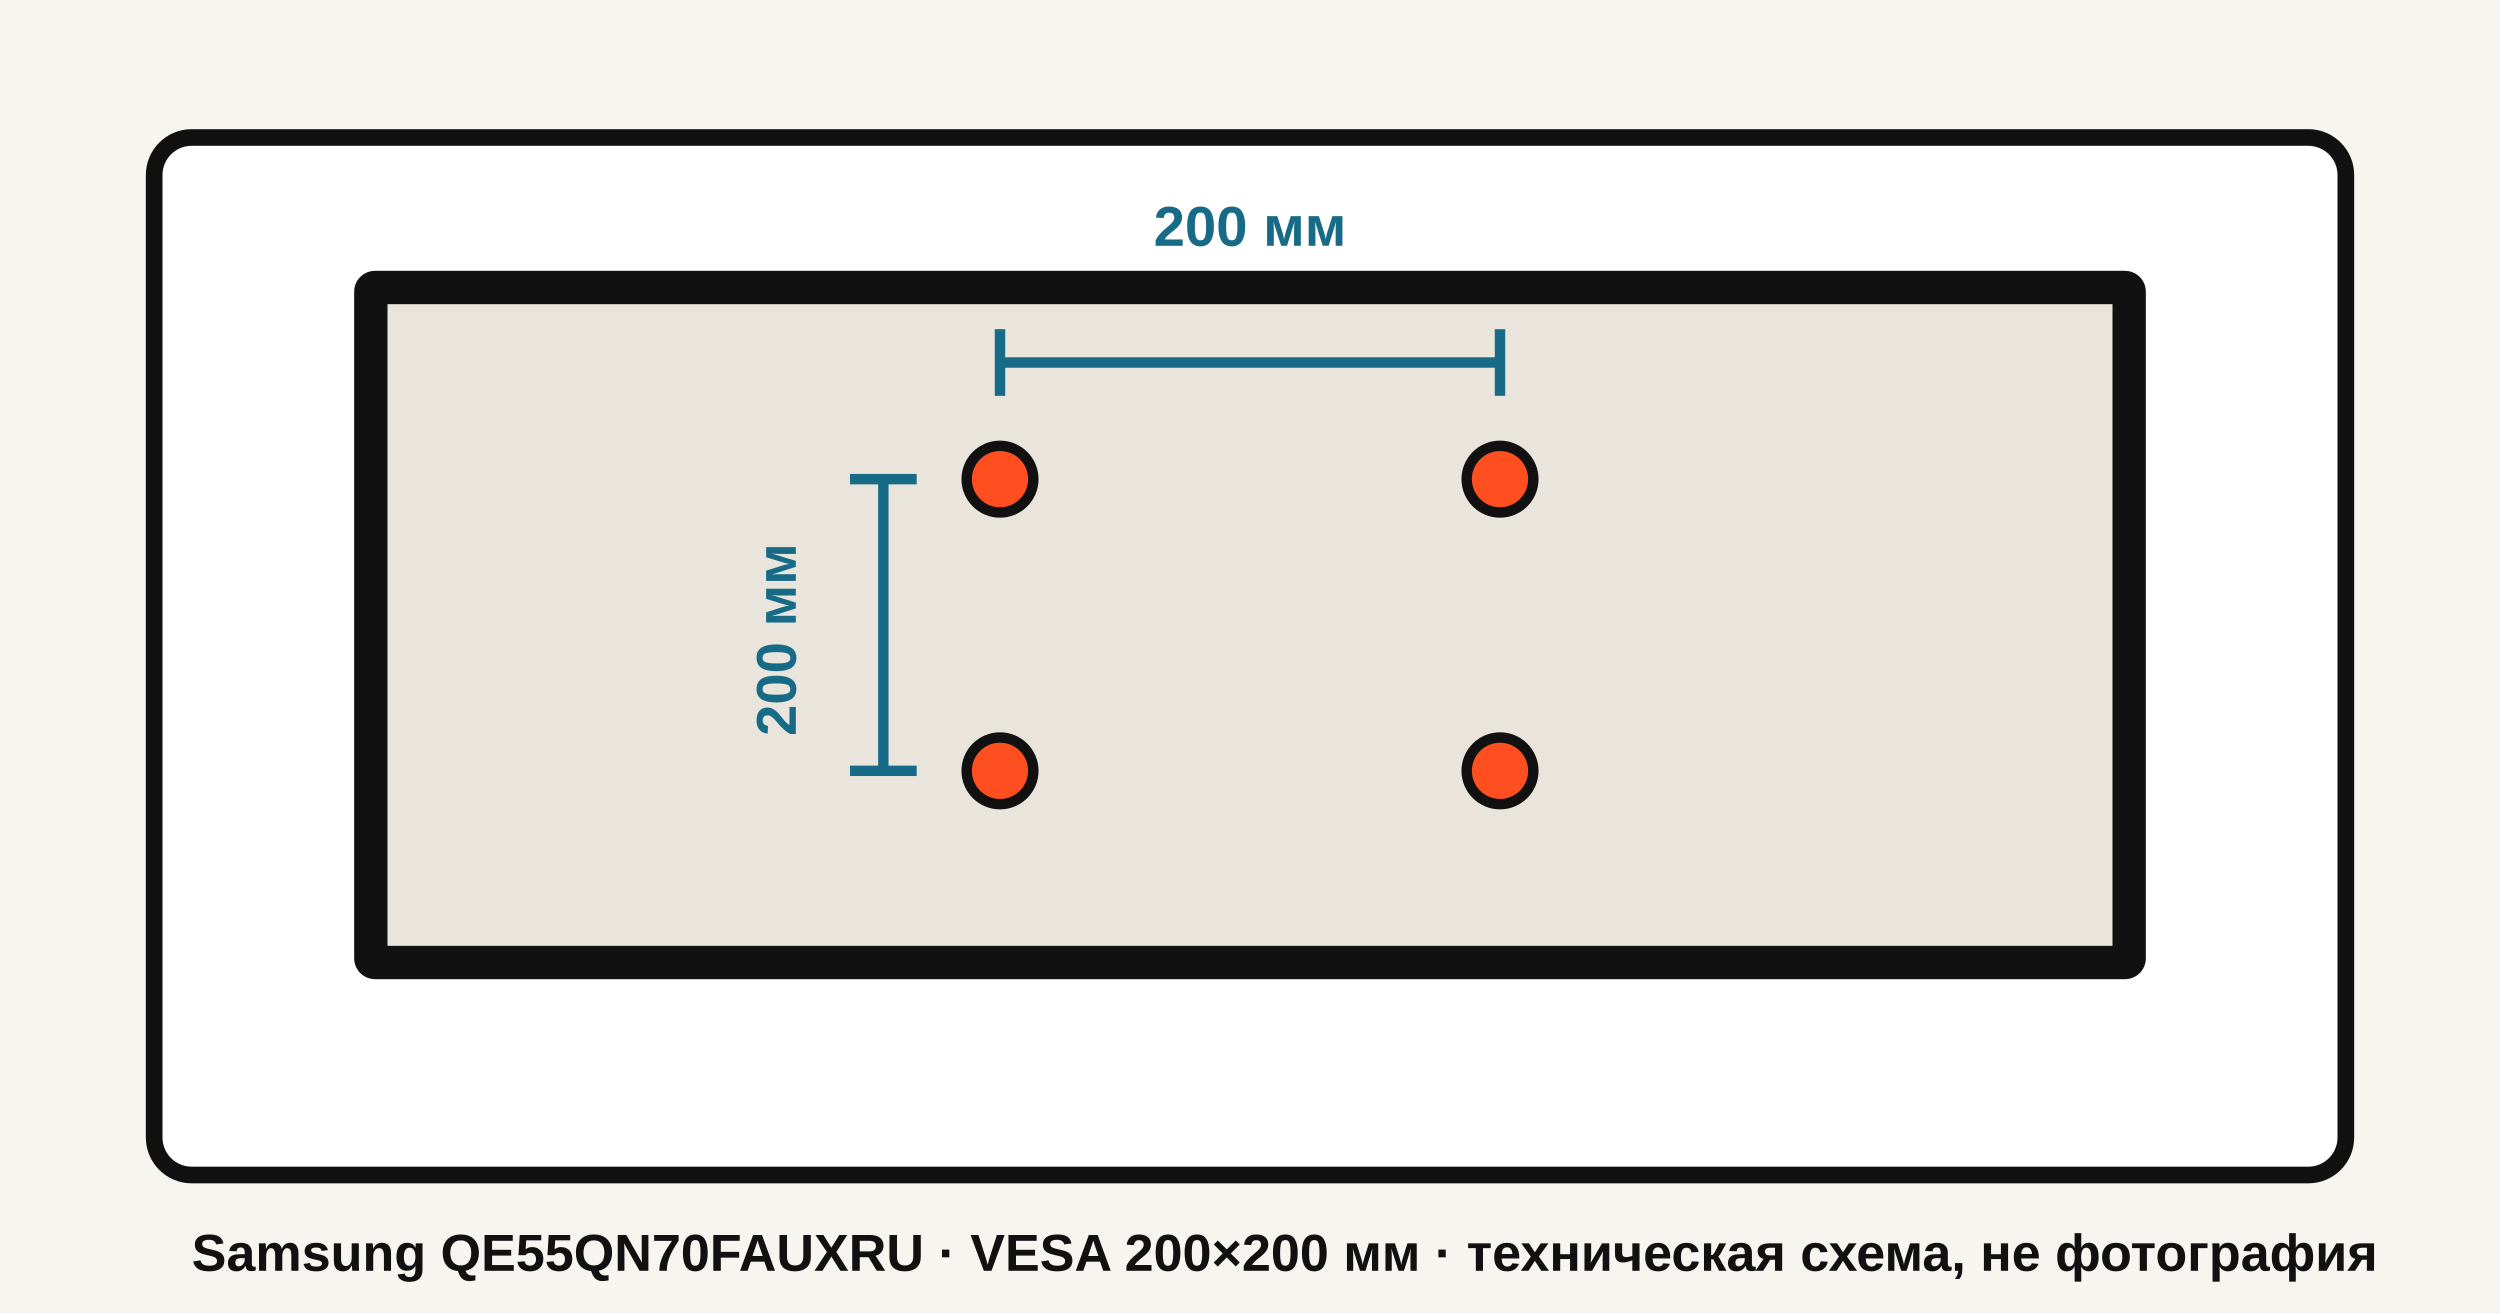
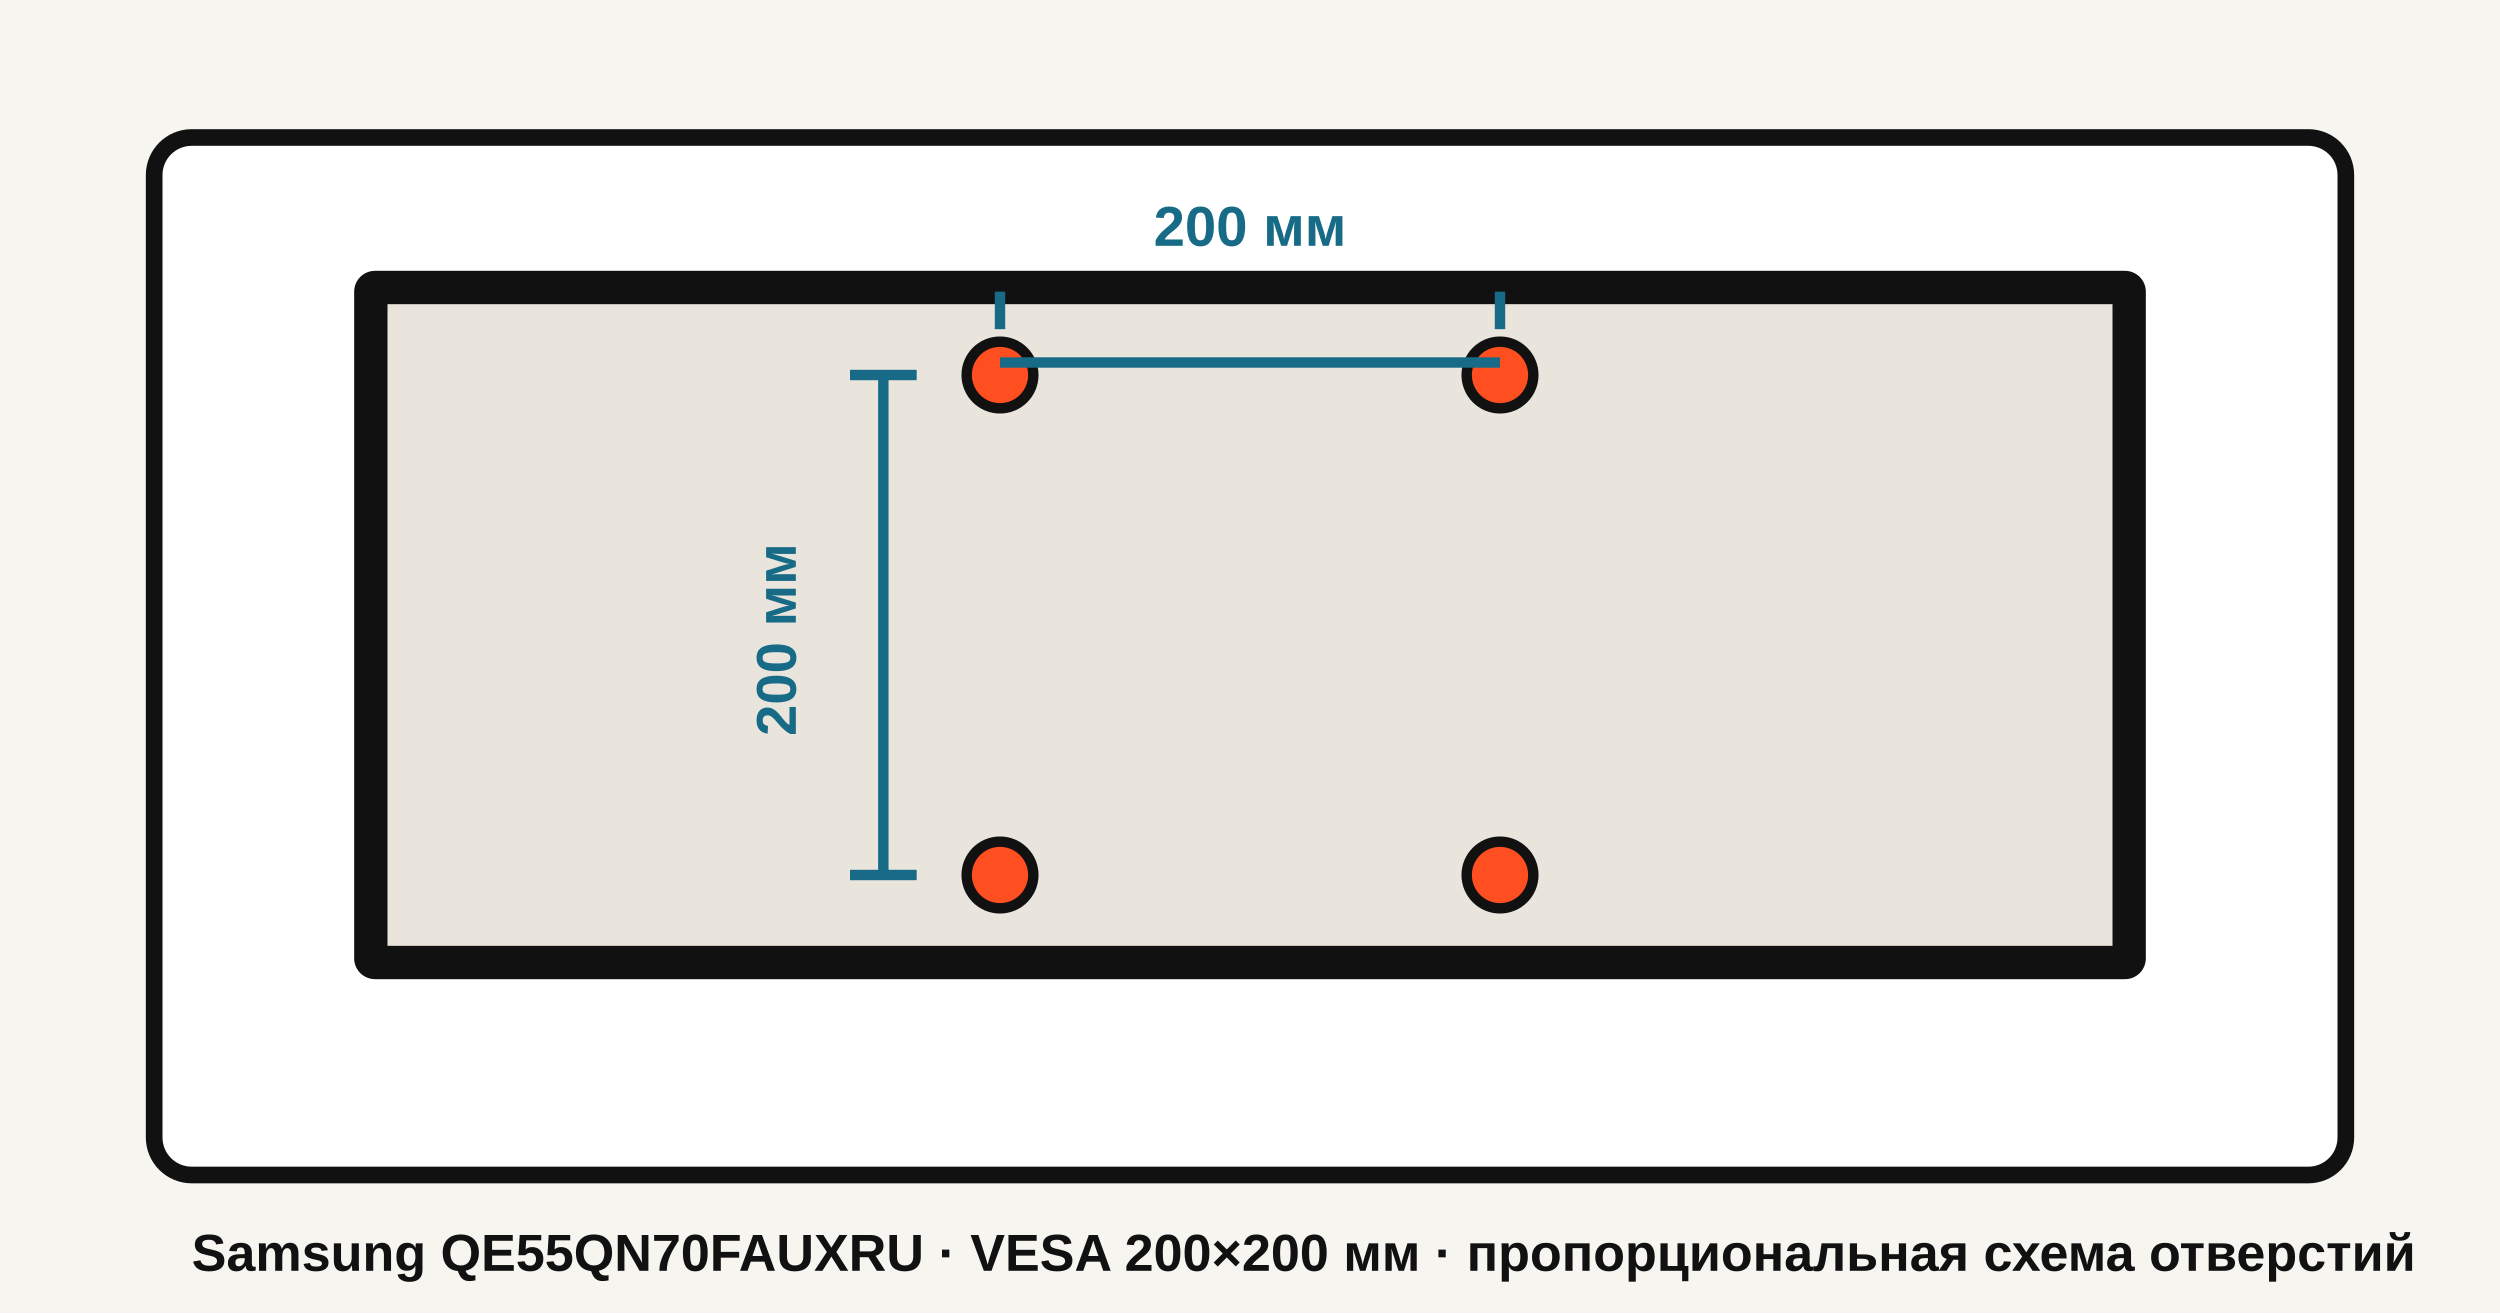
<svg xmlns="http://www.w3.org/2000/svg" width="1200" height="630" viewBox="0 0 1200 630" role="img" aria-labelledby="title desc">
  <rect width="1200" height="630" fill="#F7F5F0" />
  <rect x="74" y="66" width="1052" height="498" rx="18" fill="#fff" stroke="#111" stroke-width="8" />
  <rect x="170" y="130" width="860" height="340" rx="10" fill="#111" />
  <rect x="186" y="146" width="828" height="308" fill="#E9E5DC" />
  <g fill="#FF4F21" stroke="#111" stroke-width="5">
-     <circle cx="480" cy="230" r="16" />
-     <circle cx="720" cy="230" r="16" />
-     <circle cx="480" cy="370" r="16" />
-     <circle cx="720" cy="370" r="16" />
+     <circle cx="480.0" cy="180.0" r="16" />
+     <circle cx="720.0" cy="180.0" r="16" />
+     <circle cx="480.0" cy="420.0" r="16" />
+     <circle cx="720.0" cy="420.0" r="16" />
  </g>
-   <path d="M480 190V158M720 190V158M480 174H720" stroke="#176B87" stroke-width="5" />
-   <path d="M440 230H408M440 370H408M424 230V370" stroke="#176B87" stroke-width="5" />
+   <path d="M480.0 140.0V158M720.0 140.0V158M480.0 174H720.0" stroke="#176B87" stroke-width="5" />
+   <path d="M440.0 180.0H408M440.0 420.0H408M424 180.0V420.0" stroke="#176B87" stroke-width="5" />
  <text x="600" y="118" text-anchor="middle" font-family="Arial,sans-serif" font-size="27" font-weight="700" fill="#176B87">200 мм</text>
  <text x="382" y="307" text-anchor="middle" font-family="Arial,sans-serif" font-size="27" font-weight="700" fill="#176B87" transform="rotate(-90 382 307)">200 мм</text>
-   <text x="92" y="610" font-family="Arial,sans-serif" font-size="25" font-weight="700" fill="#111">Samsung QE55QN70FAUXRU · VESA 200×200 мм · техническая схема, не фотография</text>
+   <text x="92" y="610" font-family="Arial,sans-serif" font-size="25" font-weight="700" fill="#111">Samsung QE55QN70FAUXRU · VESA 200×200 мм · пропорциональная схема отверстий</text>
</svg>
